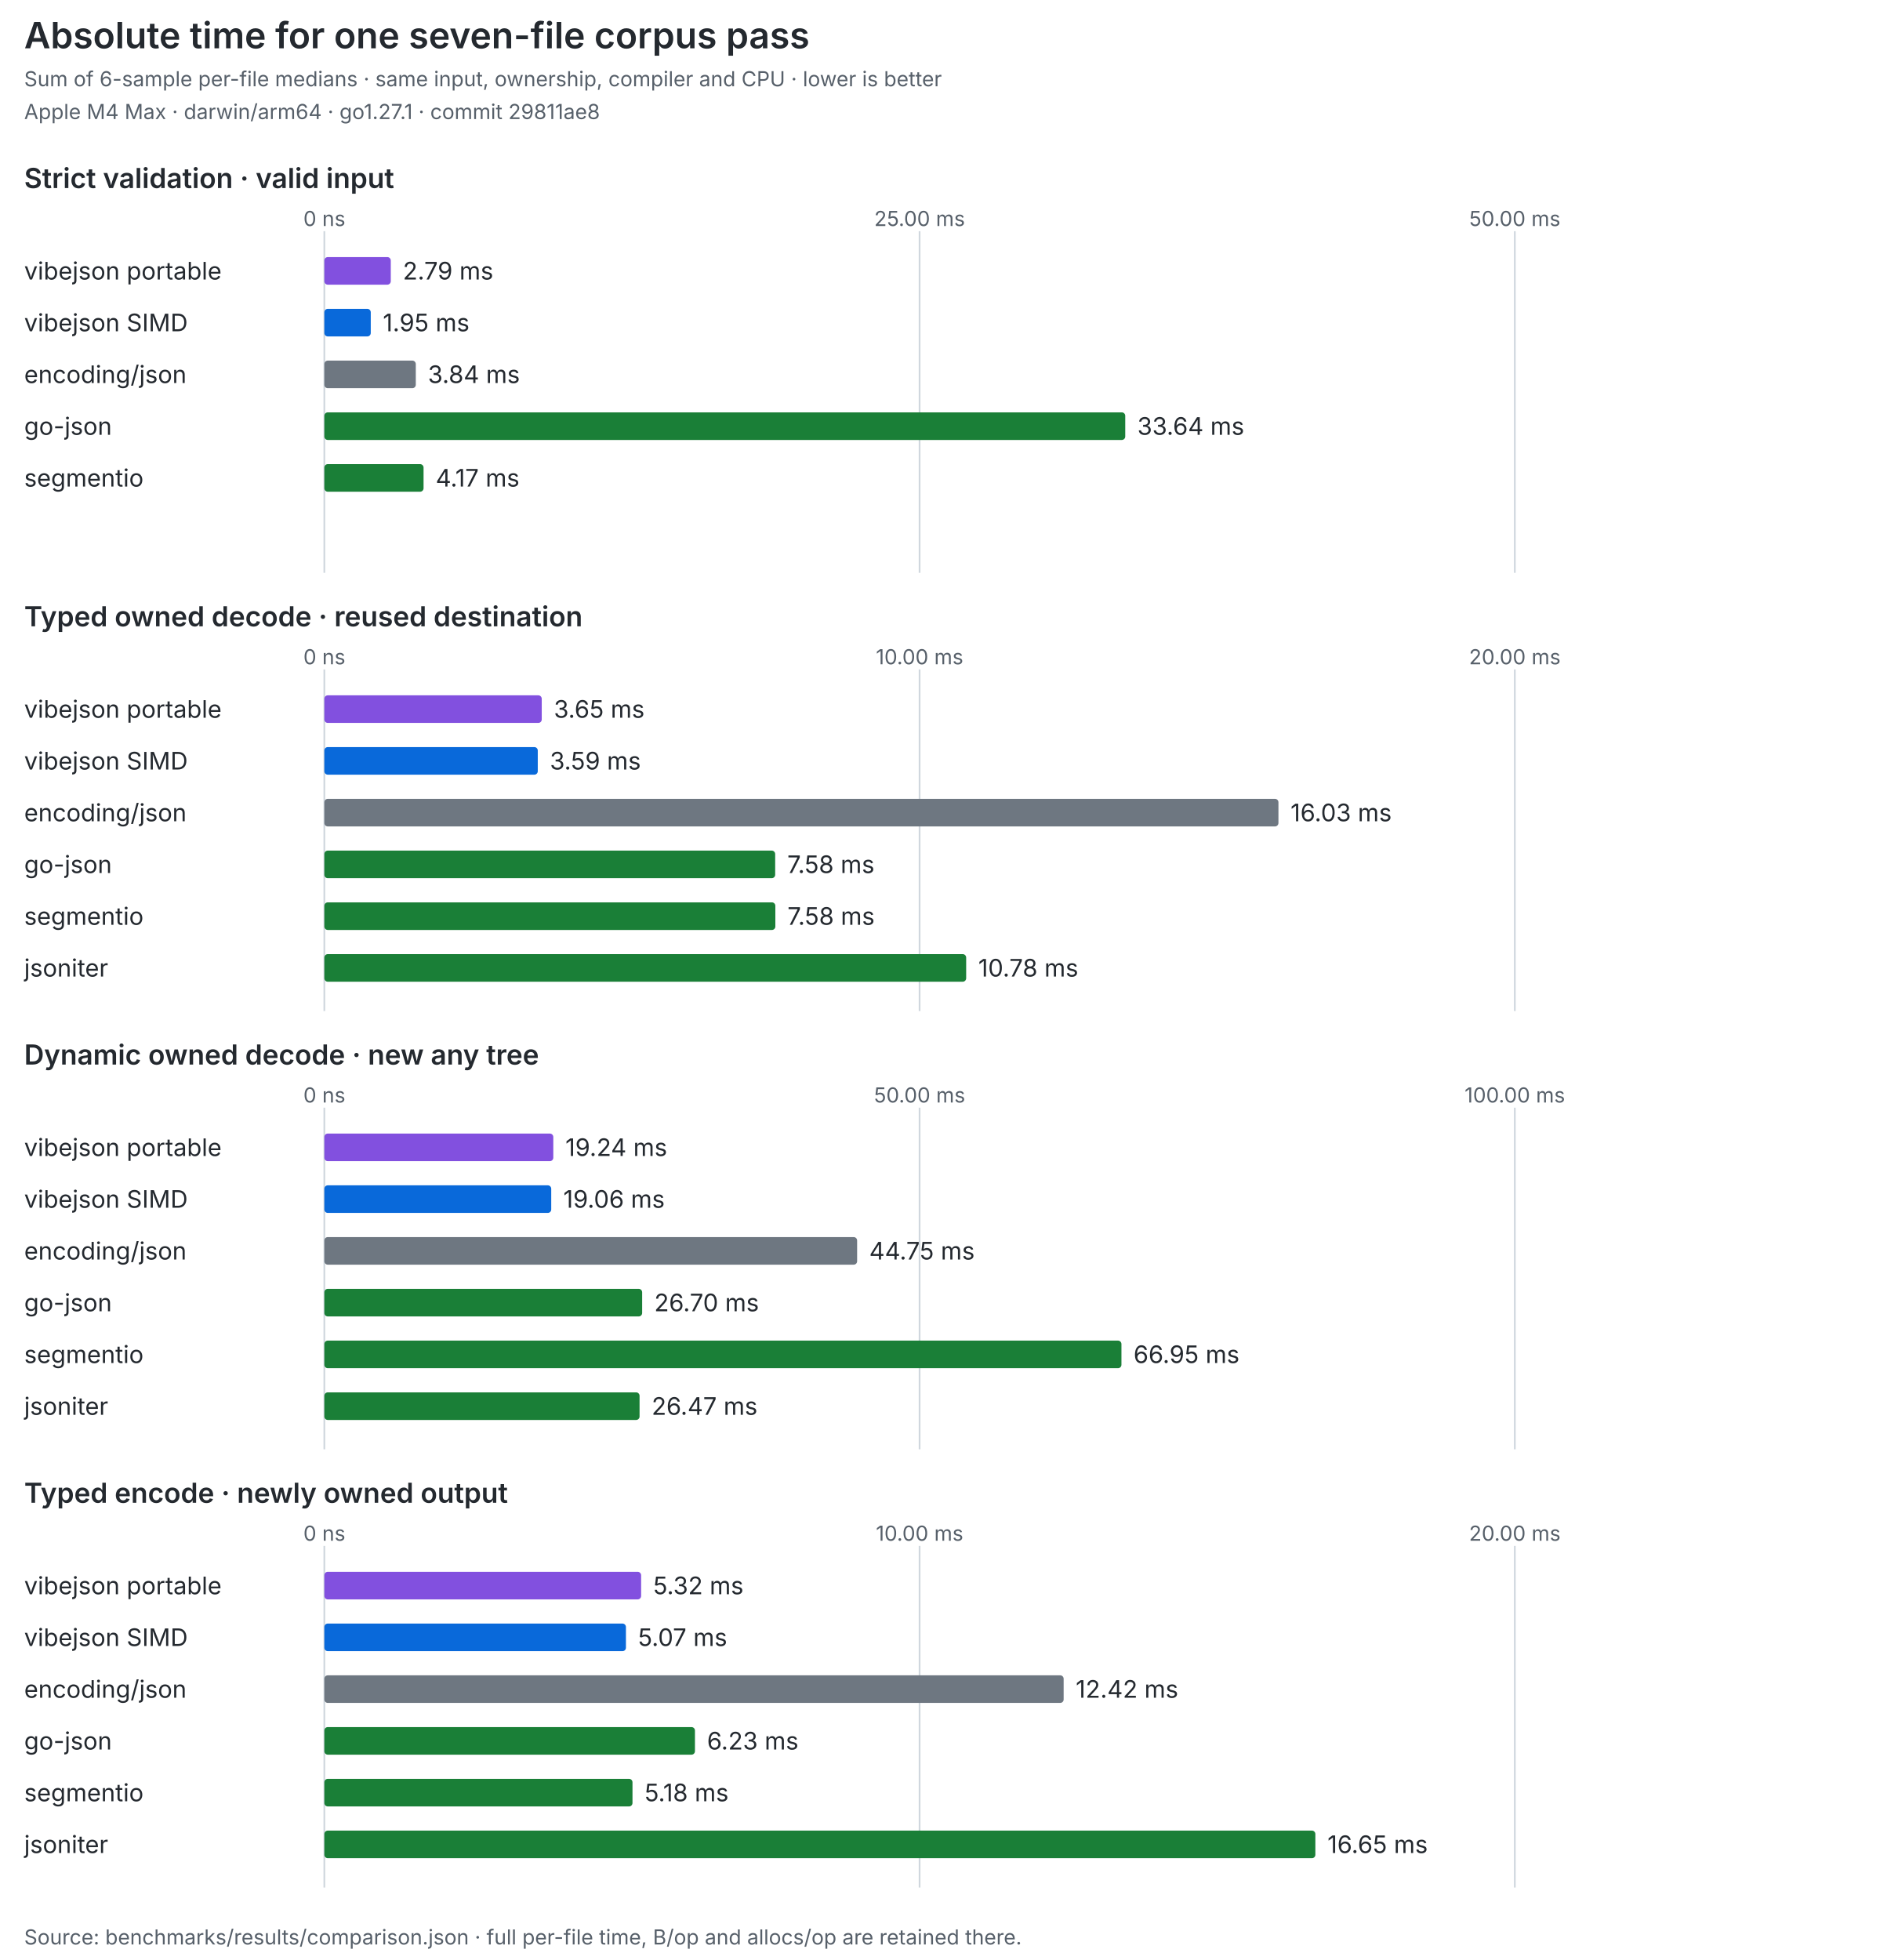
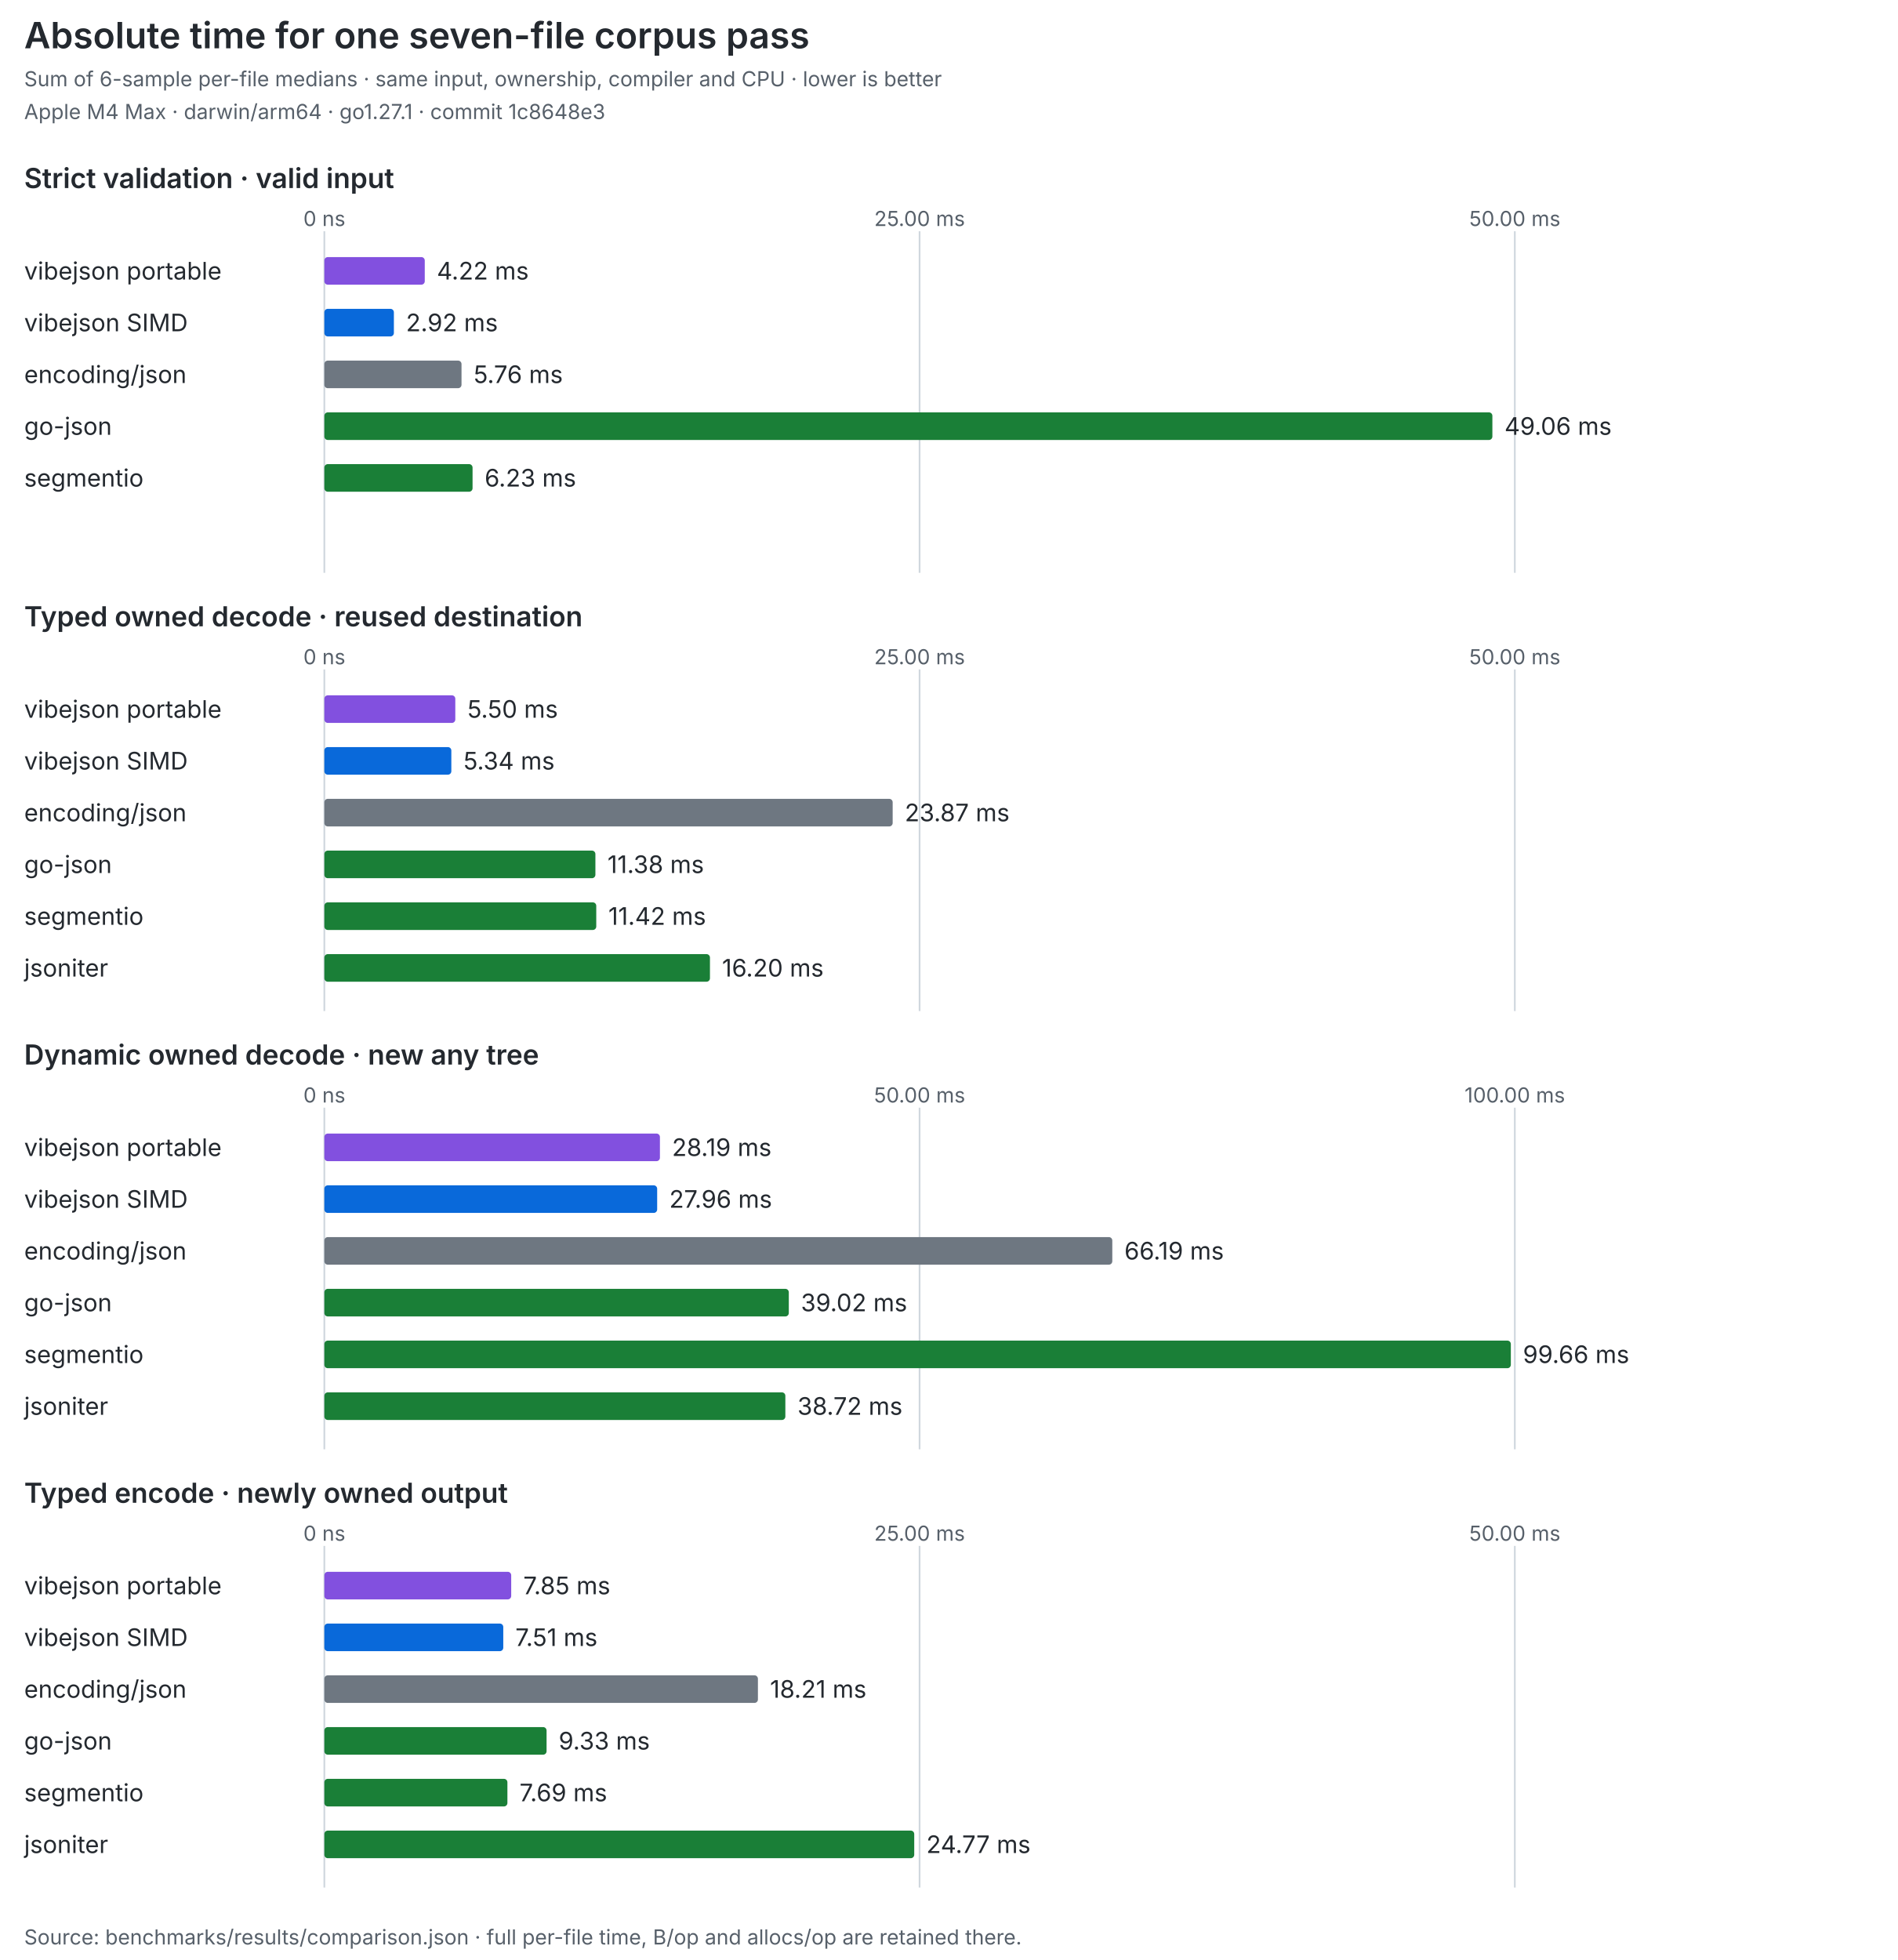
<svg xmlns="http://www.w3.org/2000/svg" width="1100" height="1136" viewBox="0 0 1100 1136" role="img" aria-labelledby="title desc">
  <style>
text{fill:#24292f;font:14px -apple-system,BlinkMacSystemFont,"Segoe UI",sans-serif}.heading{font-size:21px;font-weight:600}.panel{font-size:16px;font-weight:600}.note{font-size:12px;fill:#57606a}.grid{stroke:#d0d7de;stroke-width:1}.portable{fill:#8250df}.simd{fill:#0969da}.reference{fill:#6e7781}.peer{fill:#1a7f37}@media(prefers-color-scheme:dark){text{fill:#f0f6fc}.note{fill:#8c959f}.grid{stroke:#30363d}.portable{fill:#bc8cff}.simd{fill:#58a6ff}.reference{fill:#8c959f}.peer{fill:#3fb950}}</style>
  <text class="heading" x="14" y="28">Absolute time for one seven-file corpus pass</text>
  <text class="note" x="14" y="50">Sum of 6-sample per-file medians · same input, ownership, compiler and CPU · lower is better</text>
-   <text class="note" x="14" y="69">Apple M4 Max · darwin/arm64 · go1.27.1 · commit 29811ae8</text>
+   <text class="note" x="14" y="69">Apple M4 Max · darwin/arm64 · go1.27.1 · commit 1c8648e3</text>
  <text class="panel" x="14" y="109.0">Strict validation · valid input</text>
  <line class="grid" x1="188.0" y1="134.0" x2="188.0" y2="332.0" />
  <text class="note" x="188.0" y="131.0" text-anchor="middle">0 ns</text>
  <line class="grid" x1="533.0" y1="134.0" x2="533.0" y2="332.0" />
  <text class="note" x="533.0" y="131.0" text-anchor="middle">25.00 ms</text>
  <line class="grid" x1="878.0" y1="134.0" x2="878.0" y2="332.0" />
  <text class="note" x="878.0" y="131.0" text-anchor="middle">50.00 ms</text>
  <text x="14" y="162.0">vibejson portable</text>
-   <rect class="portable" x="188.0" y="149.0" width="38.5" height="16" rx="2" />
-   <text x="233.5" y="162.0">2.79 ms</text>
+   <rect class="portable" x="188.0" y="149.0" width="58.2" height="16" rx="2" />
+   <text x="253.2" y="162.0">4.22 ms</text>
  <text x="14" y="192.0">vibejson SIMD</text>
-   <rect class="simd" x="188.0" y="179.0" width="26.9" height="16" rx="2" />
-   <text x="221.9" y="192.0">1.95 ms</text>
+   <rect class="simd" x="188.0" y="179.0" width="40.3" height="16" rx="2" />
+   <text x="235.3" y="192.0">2.92 ms</text>
  <text x="14" y="222.0">encoding/json</text>
-   <rect class="reference" x="188.0" y="209.0" width="53.0" height="16" rx="2" />
-   <text x="248.0" y="222.0">3.84 ms</text>
+   <rect class="reference" x="188.0" y="209.0" width="79.5" height="16" rx="2" />
+   <text x="274.5" y="222.0">5.76 ms</text>
  <text x="14" y="252.0">go-json</text>
-   <rect class="peer" x="188.0" y="239.0" width="464.2" height="16" rx="2" />
-   <text x="659.2" y="252.0">33.64 ms</text>
+   <rect class="peer" x="188.0" y="239.0" width="677.0" height="16" rx="2" />
+   <text x="872.0" y="252.0">49.06 ms</text>
  <text x="14" y="282.0">segmentio</text>
-   <rect class="peer" x="188.0" y="269.0" width="57.5" height="16" rx="2" />
-   <text x="252.5" y="282.0">4.17 ms</text>
+   <rect class="peer" x="188.0" y="269.0" width="85.9" height="16" rx="2" />
+   <text x="280.9" y="282.0">6.23 ms</text>
  <text class="panel" x="14" y="363.0">Typed owned decode · reused destination</text>
  <line class="grid" x1="188.0" y1="388.0" x2="188.0" y2="586.0" />
  <text class="note" x="188.0" y="385.0" text-anchor="middle">0 ns</text>
  <line class="grid" x1="533.0" y1="388.0" x2="533.0" y2="586.0" />
-   <text class="note" x="533.0" y="385.0" text-anchor="middle">10.00 ms</text>
+   <text class="note" x="533.0" y="385.0" text-anchor="middle">25.00 ms</text>
  <line class="grid" x1="878.0" y1="388.0" x2="878.0" y2="586.0" />
-   <text class="note" x="878.0" y="385.0" text-anchor="middle">20.00 ms</text>
+   <text class="note" x="878.0" y="385.0" text-anchor="middle">50.00 ms</text>
  <text x="14" y="416.0">vibejson portable</text>
-   <rect class="portable" x="188.0" y="403.0" width="126.0" height="16" rx="2" />
-   <text x="321.0" y="416.0">3.65 ms</text>
+   <rect class="portable" x="188.0" y="403.0" width="75.9" height="16" rx="2" />
+   <text x="270.9" y="416.0">5.50 ms</text>
  <text x="14" y="446.0">vibejson SIMD</text>
-   <rect class="simd" x="188.0" y="433.0" width="123.7" height="16" rx="2" />
-   <text x="318.7" y="446.0">3.59 ms</text>
+   <rect class="simd" x="188.0" y="433.0" width="73.6" height="16" rx="2" />
+   <text x="268.6" y="446.0">5.34 ms</text>
  <text x="14" y="476.0">encoding/json</text>
-   <rect class="reference" x="188.0" y="463.0" width="553.0" height="16" rx="2" />
-   <text x="748.0" y="476.0">16.03 ms</text>
+   <rect class="reference" x="188.0" y="463.0" width="329.4" height="16" rx="2" />
+   <text x="524.4" y="476.0">23.87 ms</text>
  <text x="14" y="506.0">go-json</text>
-   <rect class="peer" x="188.0" y="493.0" width="261.3" height="16" rx="2" />
-   <text x="456.3" y="506.0">7.58 ms</text>
+   <rect class="peer" x="188.0" y="493.0" width="157.1" height="16" rx="2" />
+   <text x="352.1" y="506.0">11.38 ms</text>
  <text x="14" y="536.0">segmentio</text>
-   <rect class="peer" x="188.0" y="523.0" width="261.4" height="16" rx="2" />
-   <text x="456.4" y="536.0">7.58 ms</text>
+   <rect class="peer" x="188.0" y="523.0" width="157.6" height="16" rx="2" />
+   <text x="352.6" y="536.0">11.42 ms</text>
  <text x="14" y="566.0">jsoniter</text>
-   <rect class="peer" x="188.0" y="553.0" width="372.0" height="16" rx="2" />
-   <text x="567.0" y="566.0">10.78 ms</text>
+   <rect class="peer" x="188.0" y="553.0" width="223.5" height="16" rx="2" />
+   <text x="418.5" y="566.0">16.20 ms</text>
  <text class="panel" x="14" y="617.0">Dynamic owned decode · new any tree</text>
  <line class="grid" x1="188.0" y1="642.0" x2="188.0" y2="840.0" />
  <text class="note" x="188.0" y="639.0" text-anchor="middle">0 ns</text>
  <line class="grid" x1="533.0" y1="642.0" x2="533.0" y2="840.0" />
  <text class="note" x="533.0" y="639.0" text-anchor="middle">50.00 ms</text>
  <line class="grid" x1="878.0" y1="642.0" x2="878.0" y2="840.0" />
  <text class="note" x="878.0" y="639.0" text-anchor="middle">100.00 ms</text>
  <text x="14" y="670.0">vibejson portable</text>
-   <rect class="portable" x="188.0" y="657.0" width="132.7" height="16" rx="2" />
-   <text x="327.7" y="670.0">19.24 ms</text>
+   <rect class="portable" x="188.0" y="657.0" width="194.5" height="16" rx="2" />
+   <text x="389.5" y="670.0">28.19 ms</text>
  <text x="14" y="700.0">vibejson SIMD</text>
-   <rect class="simd" x="188.0" y="687.0" width="131.5" height="16" rx="2" />
-   <text x="326.5" y="700.0">19.06 ms</text>
+   <rect class="simd" x="188.0" y="687.0" width="192.9" height="16" rx="2" />
+   <text x="387.9" y="700.0">27.96 ms</text>
  <text x="14" y="730.0">encoding/json</text>
-   <rect class="reference" x="188.0" y="717.0" width="308.8" height="16" rx="2" />
-   <text x="503.8" y="730.0">44.75 ms</text>
+   <rect class="reference" x="188.0" y="717.0" width="456.7" height="16" rx="2" />
+   <text x="651.7" y="730.0">66.19 ms</text>
  <text x="14" y="760.0">go-json</text>
-   <rect class="peer" x="188.0" y="747.0" width="184.2" height="16" rx="2" />
-   <text x="379.2" y="760.0">26.70 ms</text>
+   <rect class="peer" x="188.0" y="747.0" width="269.2" height="16" rx="2" />
+   <text x="464.2" y="760.0">39.02 ms</text>
  <text x="14" y="790.0">segmentio</text>
-   <rect class="peer" x="188.0" y="777.0" width="462.0" height="16" rx="2" />
-   <text x="657.0" y="790.0">66.95 ms</text>
+   <rect class="peer" x="188.0" y="777.0" width="687.7" height="16" rx="2" />
+   <text x="882.7" y="790.0">99.66 ms</text>
  <text x="14" y="820.0">jsoniter</text>
-   <rect class="peer" x="188.0" y="807.0" width="182.7" height="16" rx="2" />
-   <text x="377.7" y="820.0">26.47 ms</text>
+   <rect class="peer" x="188.0" y="807.0" width="267.2" height="16" rx="2" />
+   <text x="462.2" y="820.0">38.72 ms</text>
  <text class="panel" x="14" y="871.0">Typed encode · newly owned output</text>
  <line class="grid" x1="188.0" y1="896.0" x2="188.0" y2="1094.0" />
  <text class="note" x="188.0" y="893.0" text-anchor="middle">0 ns</text>
  <line class="grid" x1="533.0" y1="896.0" x2="533.0" y2="1094.0" />
-   <text class="note" x="533.0" y="893.0" text-anchor="middle">10.00 ms</text>
+   <text class="note" x="533.0" y="893.0" text-anchor="middle">25.00 ms</text>
  <line class="grid" x1="878.0" y1="896.0" x2="878.0" y2="1094.0" />
-   <text class="note" x="878.0" y="893.0" text-anchor="middle">20.00 ms</text>
+   <text class="note" x="878.0" y="893.0" text-anchor="middle">50.00 ms</text>
  <text x="14" y="924.0">vibejson portable</text>
-   <rect class="portable" x="188.0" y="911.0" width="183.6" height="16" rx="2" />
-   <text x="378.6" y="924.0">5.32 ms</text>
+   <rect class="portable" x="188.0" y="911.0" width="108.3" height="16" rx="2" />
+   <text x="303.3" y="924.0">7.85 ms</text>
  <text x="14" y="954.0">vibejson SIMD</text>
-   <rect class="simd" x="188.0" y="941.0" width="174.8" height="16" rx="2" />
-   <text x="369.8" y="954.0">5.07 ms</text>
+   <rect class="simd" x="188.0" y="941.0" width="103.7" height="16" rx="2" />
+   <text x="298.7" y="954.0">7.51 ms</text>
  <text x="14" y="984.0">encoding/json</text>
-   <rect class="reference" x="188.0" y="971.0" width="428.5" height="16" rx="2" />
-   <text x="623.5" y="984.0">12.42 ms</text>
+   <rect class="reference" x="188.0" y="971.0" width="251.3" height="16" rx="2" />
+   <text x="446.3" y="984.0">18.21 ms</text>
  <text x="14" y="1014.0">go-json</text>
-   <rect class="peer" x="188.0" y="1001.0" width="214.8" height="16" rx="2" />
-   <text x="409.8" y="1014.0">6.23 ms</text>
+   <rect class="peer" x="188.0" y="1001.0" width="128.8" height="16" rx="2" />
+   <text x="323.8" y="1014.0">9.33 ms</text>
  <text x="14" y="1044.0">segmentio</text>
-   <rect class="peer" x="188.0" y="1031.0" width="178.6" height="16" rx="2" />
-   <text x="373.6" y="1044.0">5.18 ms</text>
+   <rect class="peer" x="188.0" y="1031.0" width="106.1" height="16" rx="2" />
+   <text x="301.1" y="1044.0">7.69 ms</text>
  <text x="14" y="1074.0">jsoniter</text>
-   <rect class="peer" x="188.0" y="1061.0" width="574.4" height="16" rx="2" />
-   <text x="769.4" y="1074.0">16.65 ms</text>
+   <rect class="peer" x="188.0" y="1061.0" width="341.9" height="16" rx="2" />
+   <text x="536.9" y="1074.0">24.77 ms</text>
  <text class="note" x="14" y="1127">Source: benchmarks/results/comparison.json · full per-file time, B/op and allocs/op are retained there.</text>
</svg>
